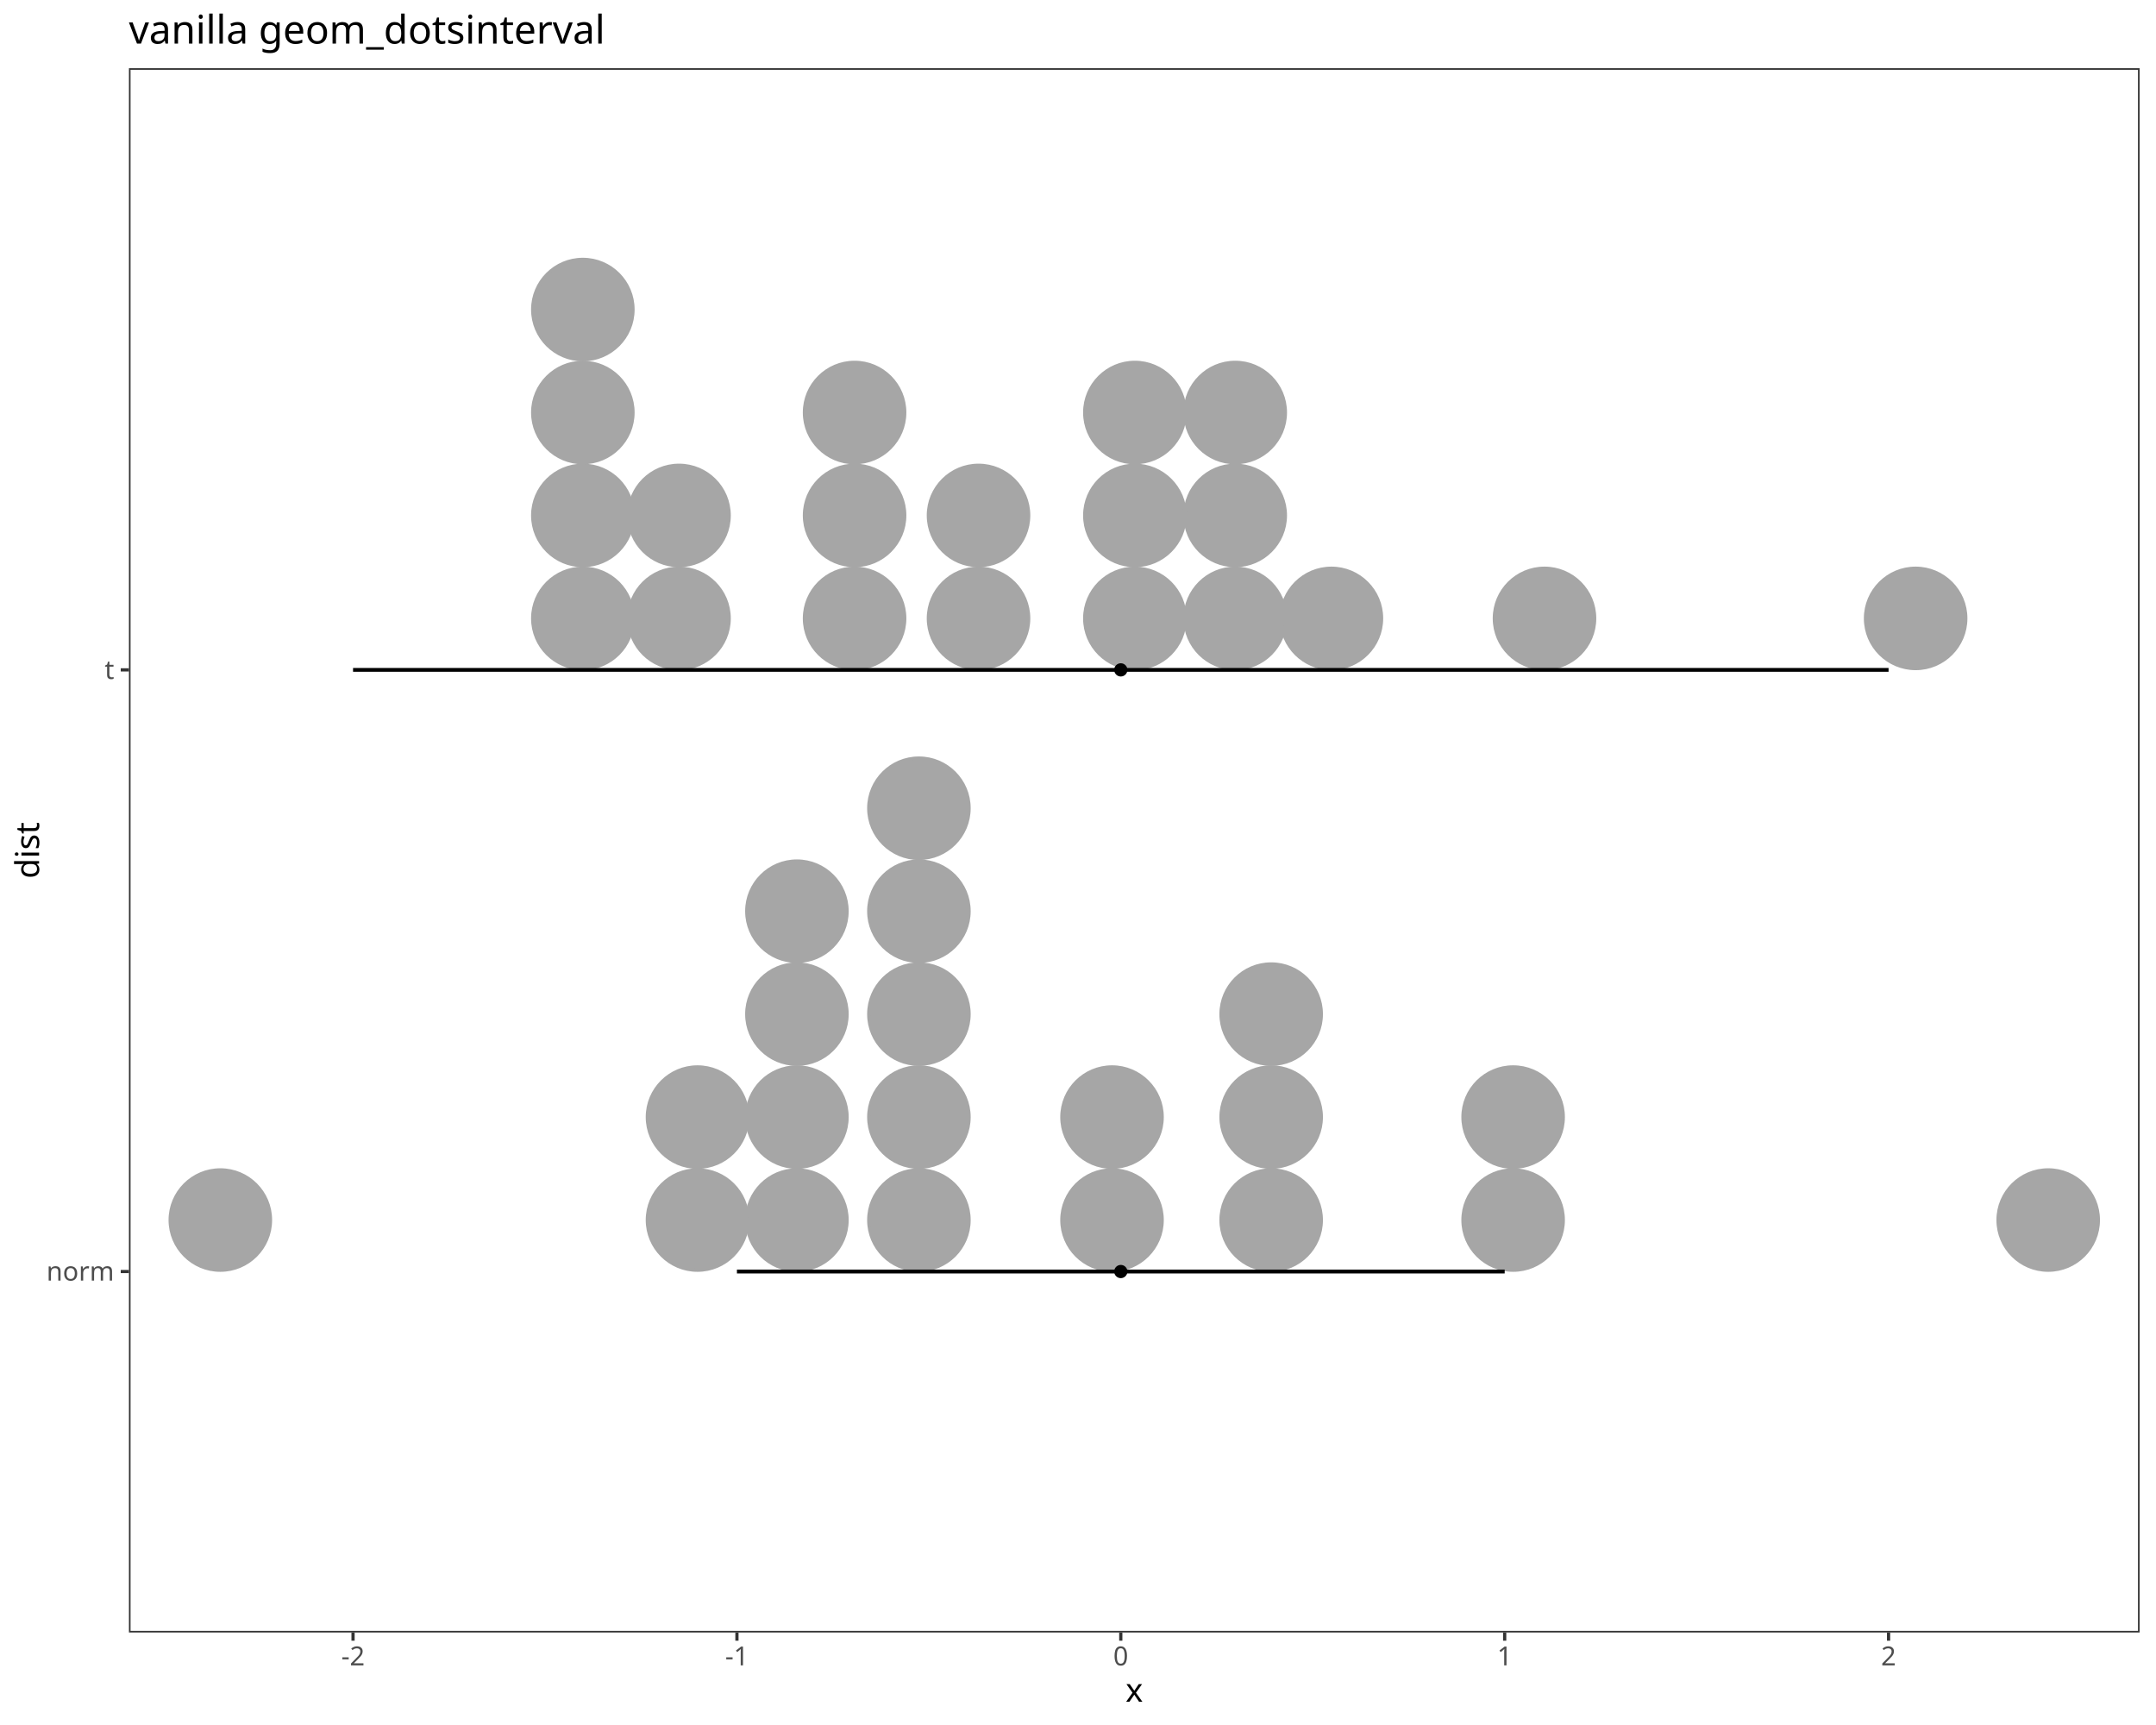
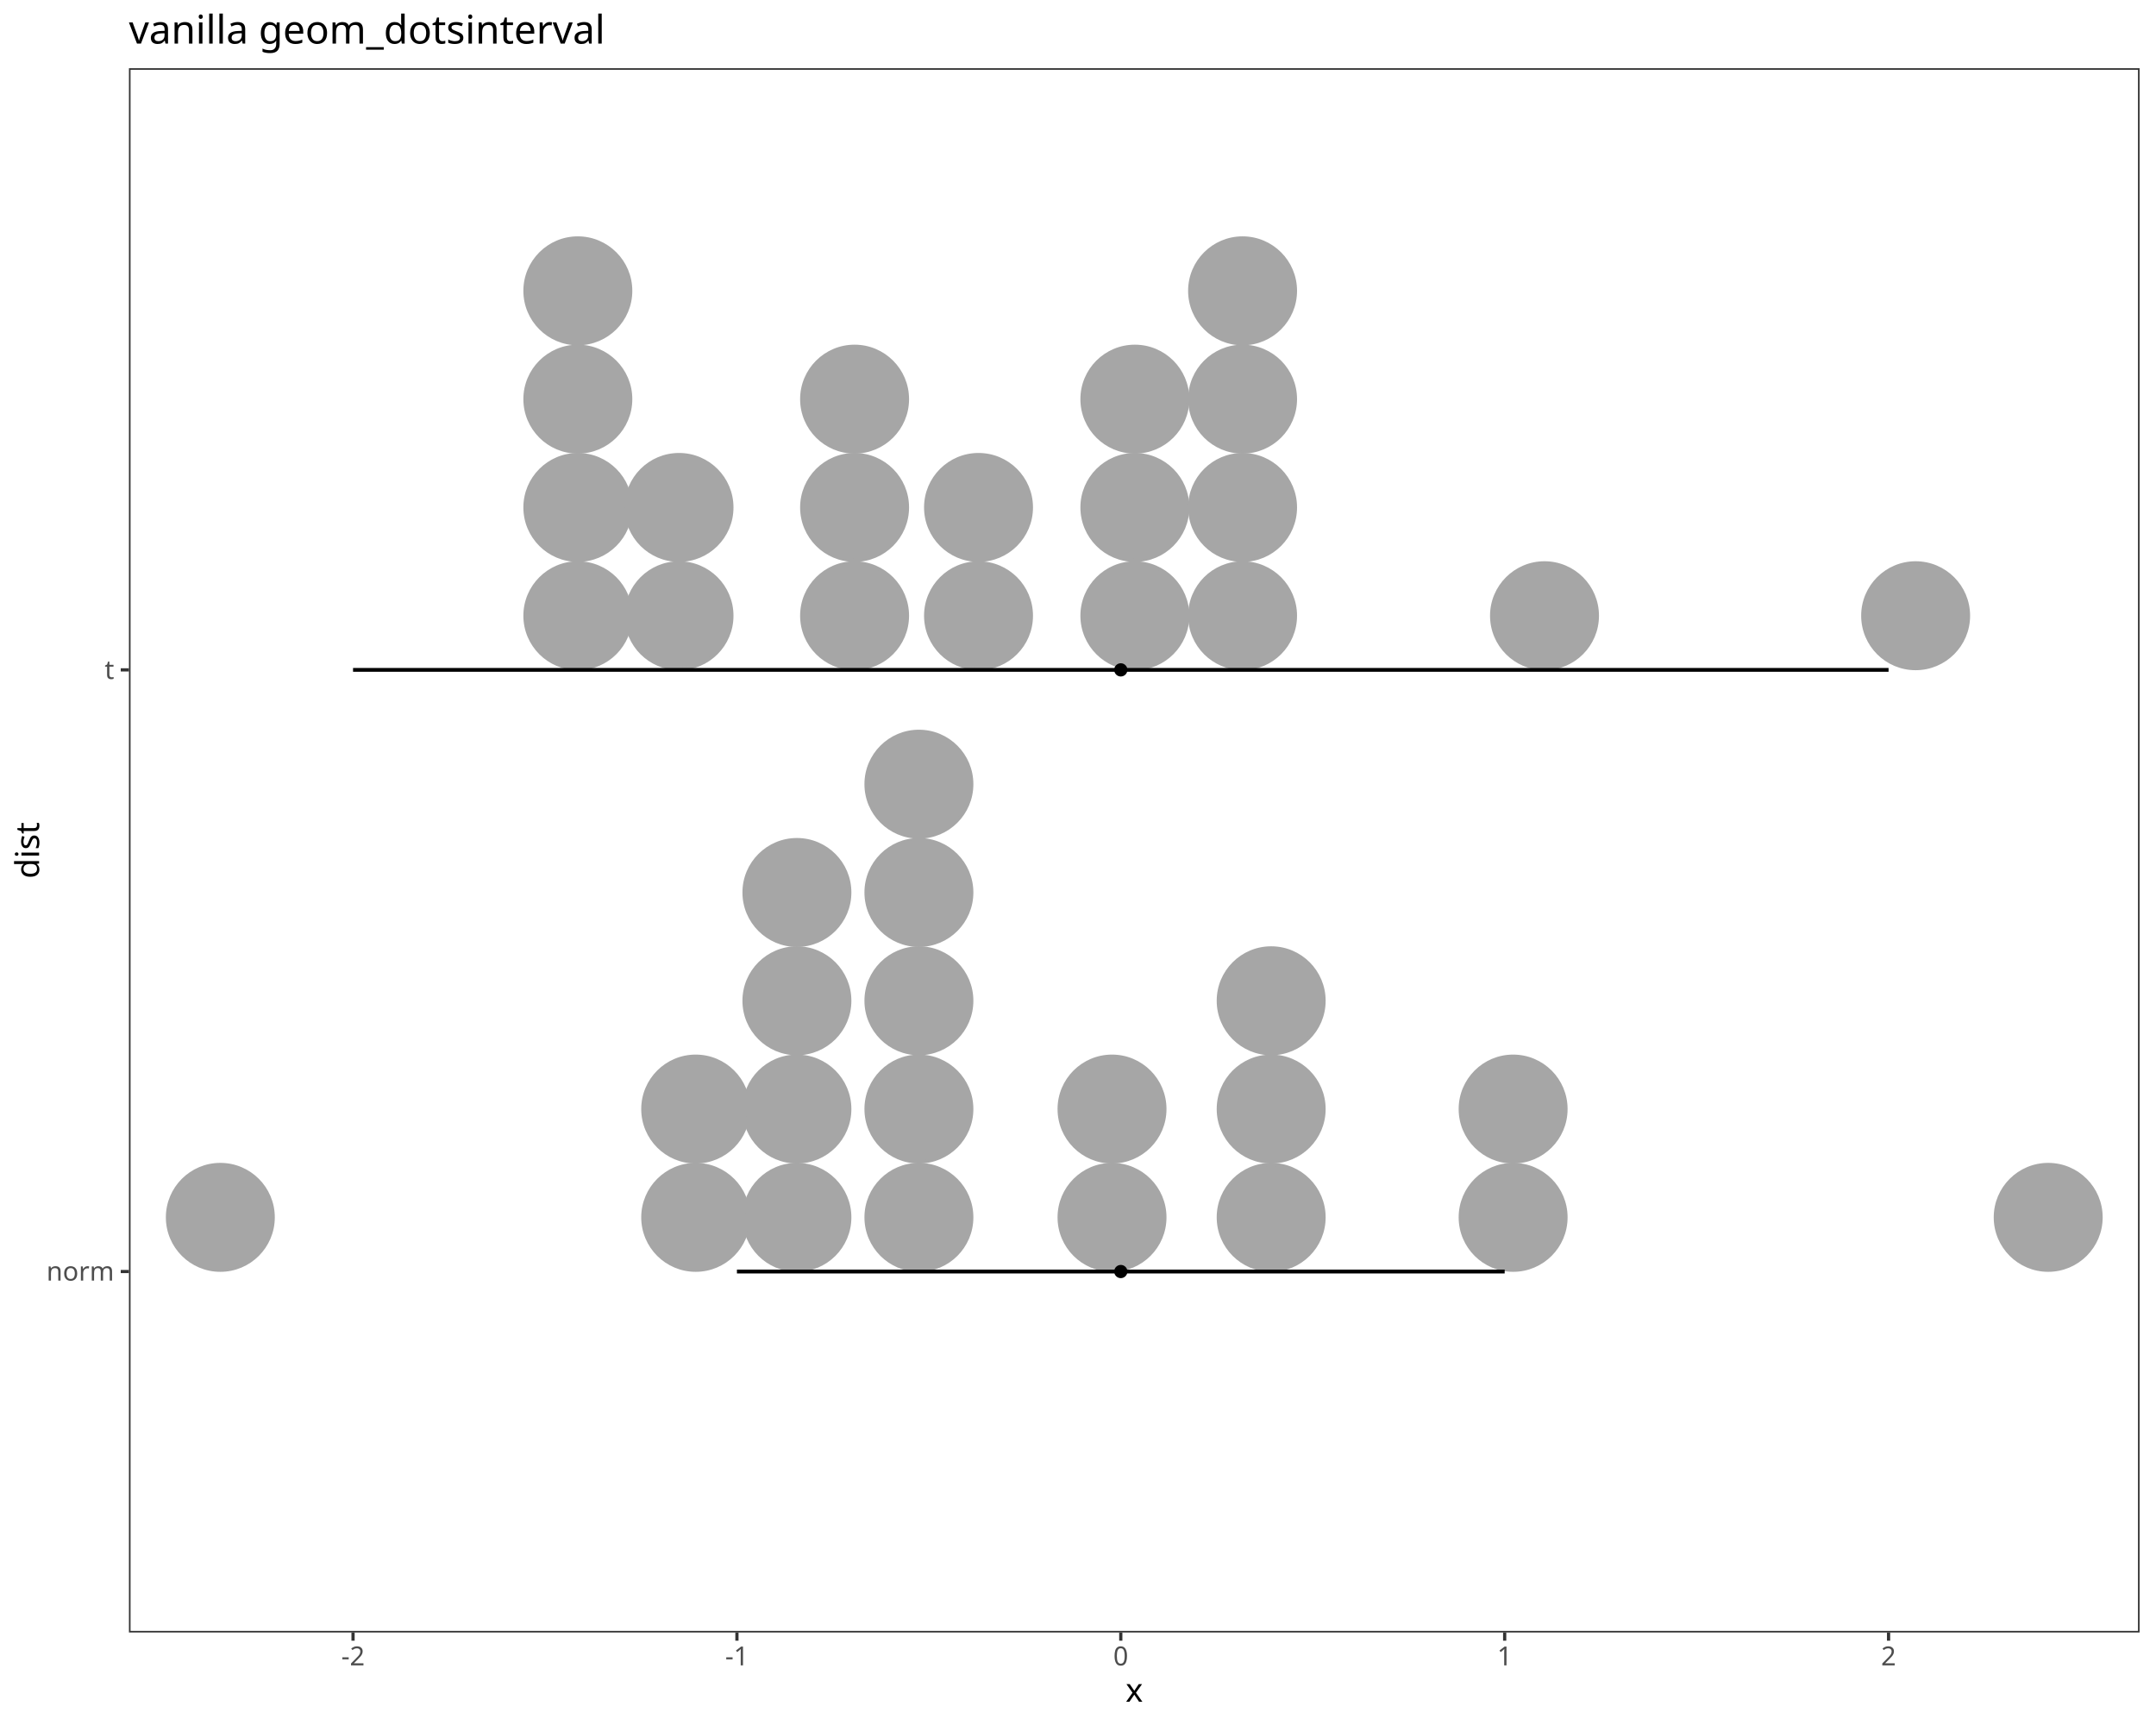
<svg xmlns="http://www.w3.org/2000/svg" class="svglite" data-engine-version="2.0" width="720.00pt" height="576.00pt" viewBox="0 0 720.00 576.00">
  <defs>
    <style type="text/css">
    .svglite line, .svglite polyline, .svglite polygon, .svglite path, .svglite rect, .svglite circle {
      fill: none;
      stroke: #000000;
      stroke-linecap: round;
      stroke-linejoin: round;
      stroke-miterlimit: 10.00;
    }
  </style>
  </defs>
  <rect width="100%" height="100%" style="stroke: none; fill: #FFFFFF;" />
  <defs>
    <clipPath id="cpMC4wMHw3MjAuMDB8MC4wMHw1NzYuMDA=">
      <rect x="0.00" y="0.00" width="720.00" height="576.00" />
    </clipPath>
  </defs>
  <g clip-path="url(#cpMC4wMHw3MjAuMDB8MC4wMHw1NzYuMDA=)">
    <rect x="0.00" y="0.00" width="720.00" height="576.00" style="stroke-width: 1.07; stroke: #FFFFFF; fill: #FFFFFF;" />
  </g>
  <defs>
    <clipPath id="cpNDMuMDZ8NzE0LjUyfDIyLjc4fDU0NS4xMQ==">
      <rect x="43.06" y="22.78" width="671.46" height="522.33" />
    </clipPath>
  </defs>
  <g clip-path="url(#cpNDMuMDZ8NzE0LjUyfDIyLjc4fDU0NS4xMQ==)">
    <rect x="43.06" y="22.78" width="671.46" height="522.33" style="stroke-width: 1.07; stroke: none; fill: #FFFFFF;" />
-     <circle cx="73.58" cy="407.39" r="16.76" style="stroke-width: 1.06; stroke: #A6A6A6; fill: #A6A6A6;" />
-     <circle cx="232.93" cy="407.39" r="16.76" style="stroke-width: 1.06; stroke: #A6A6A6; fill: #A6A6A6;" />
-     <circle cx="232.93" cy="373.01" r="16.76" style="stroke-width: 1.06; stroke: #A6A6A6; fill: #A6A6A6;" />
-     <circle cx="266.13" cy="407.39" r="16.76" style="stroke-width: 1.06; stroke: #A6A6A6; fill: #A6A6A6;" />
-     <circle cx="266.13" cy="373.01" r="16.76" style="stroke-width: 1.06; stroke: #A6A6A6; fill: #A6A6A6;" />
-     <circle cx="266.13" cy="338.63" r="16.76" style="stroke-width: 1.06; stroke: #A6A6A6; fill: #A6A6A6;" />
-     <circle cx="266.13" cy="304.26" r="16.76" style="stroke-width: 1.06; stroke: #A6A6A6; fill: #A6A6A6;" />
-     <circle cx="306.87" cy="407.39" r="16.76" style="stroke-width: 1.06; stroke: #A6A6A6; fill: #A6A6A6;" />
-     <circle cx="306.87" cy="373.01" r="16.76" style="stroke-width: 1.06; stroke: #A6A6A6; fill: #A6A6A6;" />
-     <circle cx="306.87" cy="338.63" r="16.76" style="stroke-width: 1.06; stroke: #A6A6A6; fill: #A6A6A6;" />
-     <circle cx="306.87" cy="304.26" r="16.76" style="stroke-width: 1.06; stroke: #A6A6A6; fill: #A6A6A6;" />
-     <circle cx="306.87" cy="269.88" r="16.76" style="stroke-width: 1.06; stroke: #A6A6A6; fill: #A6A6A6;" />
-     <circle cx="371.36" cy="407.39" r="16.76" style="stroke-width: 1.06; stroke: #A6A6A6; fill: #A6A6A6;" />
-     <circle cx="371.36" cy="373.01" r="16.76" style="stroke-width: 1.06; stroke: #A6A6A6; fill: #A6A6A6;" />
-     <circle cx="424.51" cy="407.39" r="16.76" style="stroke-width: 1.06; stroke: #A6A6A6; fill: #A6A6A6;" />
-     <circle cx="424.51" cy="373.01" r="16.76" style="stroke-width: 1.06; stroke: #A6A6A6; fill: #A6A6A6;" />
-     <circle cx="424.51" cy="338.63" r="16.76" style="stroke-width: 1.06; stroke: #A6A6A6; fill: #A6A6A6;" />
-     <circle cx="505.31" cy="407.39" r="16.76" style="stroke-width: 1.06; stroke: #A6A6A6; fill: #A6A6A6;" />
-     <circle cx="505.31" cy="373.01" r="16.76" style="stroke-width: 1.06; stroke: #A6A6A6; fill: #A6A6A6;" />
-     <circle cx="684.00" cy="407.39" r="16.76" style="stroke-width: 1.06; stroke: #A6A6A6; fill: #A6A6A6;" />
-     <circle cx="194.64" cy="206.49" r="16.76" style="stroke-width: 1.06; stroke: #A6A6A6; fill: #A6A6A6;" />
-     <circle cx="194.64" cy="172.11" r="16.76" style="stroke-width: 1.06; stroke: #A6A6A6; fill: #A6A6A6;" />
-     <circle cx="194.64" cy="137.74" r="16.76" style="stroke-width: 1.06; stroke: #A6A6A6; fill: #A6A6A6;" />
-     <circle cx="194.64" cy="103.36" r="16.76" style="stroke-width: 1.06; stroke: #A6A6A6; fill: #A6A6A6;" />
-     <circle cx="226.76" cy="206.49" r="16.76" style="stroke-width: 1.06; stroke: #A6A6A6; fill: #A6A6A6;" />
-     <circle cx="226.76" cy="172.11" r="16.76" style="stroke-width: 1.06; stroke: #A6A6A6; fill: #A6A6A6;" />
-     <circle cx="285.39" cy="206.49" r="16.76" style="stroke-width: 1.06; stroke: #A6A6A6; fill: #A6A6A6;" />
-     <circle cx="285.39" cy="172.11" r="16.76" style="stroke-width: 1.06; stroke: #A6A6A6; fill: #A6A6A6;" />
-     <circle cx="285.39" cy="137.74" r="16.76" style="stroke-width: 1.06; stroke: #A6A6A6; fill: #A6A6A6;" />
-     <circle cx="326.78" cy="206.49" r="16.76" style="stroke-width: 1.06; stroke: #A6A6A6; fill: #A6A6A6;" />
-     <circle cx="326.78" cy="172.11" r="16.76" style="stroke-width: 1.06; stroke: #A6A6A6; fill: #A6A6A6;" />
-     <circle cx="378.99" cy="206.49" r="16.76" style="stroke-width: 1.06; stroke: #A6A6A6; fill: #A6A6A6;" />
-     <circle cx="378.99" cy="172.11" r="16.76" style="stroke-width: 1.06; stroke: #A6A6A6; fill: #A6A6A6;" />
-     <circle cx="378.99" cy="137.74" r="16.76" style="stroke-width: 1.06; stroke: #A6A6A6; fill: #A6A6A6;" />
-     <circle cx="412.51" cy="206.49" r="16.76" style="stroke-width: 1.06; stroke: #A6A6A6; fill: #A6A6A6;" />
-     <circle cx="412.51" cy="172.11" r="16.76" style="stroke-width: 1.06; stroke: #A6A6A6; fill: #A6A6A6;" />
-     <circle cx="412.51" cy="137.74" r="16.76" style="stroke-width: 1.06; stroke: #A6A6A6; fill: #A6A6A6;" />
-     <circle cx="444.63" cy="206.49" r="16.76" style="stroke-width: 1.06; stroke: #A6A6A6; fill: #A6A6A6;" />
-     <circle cx="515.79" cy="206.49" r="16.76" style="stroke-width: 1.06; stroke: #A6A6A6; fill: #A6A6A6;" />
-     <circle cx="639.73" cy="206.49" r="16.76" style="stroke-width: 1.06; stroke: #A6A6A6; fill: #A6A6A6;" />
+     <circle cx="73.58" cy="406.49" r="17.66" style="stroke-width: 1.06; stroke: #A6A6A6; fill: #A6A6A6;" />
+     <circle cx="232.33" cy="406.49" r="17.66" style="stroke-width: 1.06; stroke: #A6A6A6; fill: #A6A6A6;" />
+     <circle cx="232.33" cy="370.33" r="17.66" style="stroke-width: 1.06; stroke: #A6A6A6; fill: #A6A6A6;" />
+     <circle cx="266.13" cy="406.49" r="17.66" style="stroke-width: 1.06; stroke: #A6A6A6; fill: #A6A6A6;" />
+     <circle cx="266.13" cy="370.33" r="17.66" style="stroke-width: 1.06; stroke: #A6A6A6; fill: #A6A6A6;" />
+     <circle cx="266.13" cy="334.17" r="17.66" style="stroke-width: 1.06; stroke: #A6A6A6; fill: #A6A6A6;" />
+     <circle cx="266.13" cy="298.01" r="17.66" style="stroke-width: 1.06; stroke: #A6A6A6; fill: #A6A6A6;" />
+     <circle cx="306.87" cy="406.49" r="17.66" style="stroke-width: 1.06; stroke: #A6A6A6; fill: #A6A6A6;" />
+     <circle cx="306.87" cy="370.33" r="17.66" style="stroke-width: 1.06; stroke: #A6A6A6; fill: #A6A6A6;" />
+     <circle cx="306.87" cy="334.17" r="17.66" style="stroke-width: 1.06; stroke: #A6A6A6; fill: #A6A6A6;" />
+     <circle cx="306.87" cy="298.01" r="17.66" style="stroke-width: 1.06; stroke: #A6A6A6; fill: #A6A6A6;" />
+     <circle cx="306.87" cy="261.85" r="17.66" style="stroke-width: 1.06; stroke: #A6A6A6; fill: #A6A6A6;" />
+     <circle cx="371.36" cy="406.49" r="17.66" style="stroke-width: 1.06; stroke: #A6A6A6; fill: #A6A6A6;" />
+     <circle cx="371.36" cy="370.33" r="17.66" style="stroke-width: 1.06; stroke: #A6A6A6; fill: #A6A6A6;" />
+     <circle cx="424.51" cy="406.49" r="17.66" style="stroke-width: 1.06; stroke: #A6A6A6; fill: #A6A6A6;" />
+     <circle cx="424.51" cy="370.33" r="17.66" style="stroke-width: 1.06; stroke: #A6A6A6; fill: #A6A6A6;" />
+     <circle cx="424.51" cy="334.17" r="17.66" style="stroke-width: 1.06; stroke: #A6A6A6; fill: #A6A6A6;" />
+     <circle cx="505.31" cy="406.49" r="17.66" style="stroke-width: 1.06; stroke: #A6A6A6; fill: #A6A6A6;" />
+     <circle cx="505.31" cy="370.33" r="17.66" style="stroke-width: 1.06; stroke: #A6A6A6; fill: #A6A6A6;" />
+     <circle cx="684.00" cy="406.49" r="17.66" style="stroke-width: 1.06; stroke: #A6A6A6; fill: #A6A6A6;" />
+     <circle cx="192.97" cy="205.60" r="17.66" style="stroke-width: 1.06; stroke: #A6A6A6; fill: #A6A6A6;" />
+     <circle cx="192.97" cy="169.44" r="17.66" style="stroke-width: 1.06; stroke: #A6A6A6; fill: #A6A6A6;" />
+     <circle cx="192.97" cy="133.28" r="17.66" style="stroke-width: 1.06; stroke: #A6A6A6; fill: #A6A6A6;" />
+     <circle cx="192.97" cy="97.11" r="17.66" style="stroke-width: 1.06; stroke: #A6A6A6; fill: #A6A6A6;" />
+     <circle cx="226.76" cy="205.60" r="17.66" style="stroke-width: 1.06; stroke: #A6A6A6; fill: #A6A6A6;" />
+     <circle cx="226.76" cy="169.44" r="17.66" style="stroke-width: 1.06; stroke: #A6A6A6; fill: #A6A6A6;" />
+     <circle cx="285.39" cy="205.60" r="17.66" style="stroke-width: 1.06; stroke: #A6A6A6; fill: #A6A6A6;" />
+     <circle cx="285.39" cy="169.44" r="17.66" style="stroke-width: 1.06; stroke: #A6A6A6; fill: #A6A6A6;" />
+     <circle cx="285.39" cy="133.28" r="17.66" style="stroke-width: 1.06; stroke: #A6A6A6; fill: #A6A6A6;" />
+     <circle cx="326.78" cy="205.60" r="17.66" style="stroke-width: 1.06; stroke: #A6A6A6; fill: #A6A6A6;" />
+     <circle cx="326.78" cy="169.44" r="17.66" style="stroke-width: 1.06; stroke: #A6A6A6; fill: #A6A6A6;" />
+     <circle cx="378.99" cy="205.60" r="17.66" style="stroke-width: 1.06; stroke: #A6A6A6; fill: #A6A6A6;" />
+     <circle cx="378.99" cy="169.44" r="17.66" style="stroke-width: 1.06; stroke: #A6A6A6; fill: #A6A6A6;" />
+     <circle cx="378.99" cy="133.28" r="17.66" style="stroke-width: 1.06; stroke: #A6A6A6; fill: #A6A6A6;" />
+     <circle cx="414.96" cy="205.60" r="17.66" style="stroke-width: 1.06; stroke: #A6A6A6; fill: #A6A6A6;" />
+     <circle cx="414.96" cy="169.44" r="17.66" style="stroke-width: 1.06; stroke: #A6A6A6; fill: #A6A6A6;" />
+     <circle cx="414.96" cy="133.28" r="17.66" style="stroke-width: 1.06; stroke: #A6A6A6; fill: #A6A6A6;" />
+     <circle cx="414.96" cy="97.11" r="17.66" style="stroke-width: 1.06; stroke: #A6A6A6; fill: #A6A6A6;" />
+     <circle cx="515.79" cy="205.60" r="17.66" style="stroke-width: 1.06; stroke: #A6A6A6; fill: #A6A6A6;" />
+     <circle cx="639.73" cy="205.60" r="17.66" style="stroke-width: 1.06; stroke: #A6A6A6; fill: #A6A6A6;" />
    <line x1="117.90" y1="223.68" x2="630.69" y2="223.68" style="stroke-width: 1.28; stroke-linecap: butt;" />
    <line x1="246.10" y1="424.58" x2="502.49" y2="424.58" style="stroke-width: 1.28; stroke-linecap: butt;" />
    <circle cx="374.29" cy="223.68" r="1.68" style="stroke-width: 1.06; fill: #000000;" />
    <circle cx="374.29" cy="424.58" r="1.68" style="stroke-width: 1.06; fill: #000000;" />
    <rect x="43.06" y="22.78" width="671.46" height="522.33" style="stroke-width: 1.07; stroke: #333333;" />
  </g>
  <g clip-path="url(#cpMC4wMHw3MjAuMDB8MC4wMHw1NzYuMDA=)">
    <text x="38.13" y="427.60" text-anchor="end" style="font-size: 8.80px; fill: #4D4D4D; font-family: sans;" textLength="20.05px" lengthAdjust="spacingAndGlyphs">norm</text>
    <text x="38.13" y="226.71" text-anchor="end" style="font-size: 8.80px; fill: #4D4D4D; font-family: sans;" textLength="2.44px" lengthAdjust="spacingAndGlyphs">t</text>
    <polyline points="40.32,424.58 43.06,424.58 " style="stroke-width: 1.07; stroke: #333333; stroke-linecap: butt;" />
    <polyline points="40.32,223.68 43.06,223.68 " style="stroke-width: 1.07; stroke: #333333; stroke-linecap: butt;" />
    <polyline points="117.90,547.85 117.90,545.11 " style="stroke-width: 1.07; stroke: #333333; stroke-linecap: butt;" />
    <polyline points="246.10,547.85 246.10,545.11 " style="stroke-width: 1.07; stroke: #333333; stroke-linecap: butt;" />
    <polyline points="374.29,547.85 374.29,545.11 " style="stroke-width: 1.07; stroke: #333333; stroke-linecap: butt;" />
    <polyline points="502.49,547.85 502.49,545.11 " style="stroke-width: 1.07; stroke: #333333; stroke-linecap: butt;" />
    <polyline points="630.69,547.85 630.69,545.11 " style="stroke-width: 1.07; stroke: #333333; stroke-linecap: butt;" />
    <text x="117.90" y="556.10" text-anchor="middle" style="font-size: 8.80px; fill: #4D4D4D; font-family: sans;" textLength="7.82px" lengthAdjust="spacingAndGlyphs">-2</text>
    <text x="246.10" y="556.10" text-anchor="middle" style="font-size: 8.80px; fill: #4D4D4D; font-family: sans;" textLength="7.82px" lengthAdjust="spacingAndGlyphs">-1</text>
    <text x="374.29" y="556.10" text-anchor="middle" style="font-size: 8.80px; fill: #4D4D4D; font-family: sans;" textLength="4.89px" lengthAdjust="spacingAndGlyphs">0</text>
    <text x="502.49" y="556.10" text-anchor="middle" style="font-size: 8.80px; fill: #4D4D4D; font-family: sans;" textLength="4.89px" lengthAdjust="spacingAndGlyphs">1</text>
    <text x="630.69" y="556.10" text-anchor="middle" style="font-size: 8.80px; fill: #4D4D4D; font-family: sans;" textLength="4.89px" lengthAdjust="spacingAndGlyphs">2</text>
    <text x="378.79" y="568.24" text-anchor="middle" style="font-size: 11.00px; font-family: sans;" textLength="5.50px" lengthAdjust="spacingAndGlyphs">x</text>
    <text transform="translate(13.05,283.95) rotate(-90)" text-anchor="middle" style="font-size: 11.00px; font-family: sans;" textLength="17.12px" lengthAdjust="spacingAndGlyphs">dist</text>
    <text x="43.06" y="14.56" style="font-size: 13.20px; font-family: sans;" textLength="148.97px" lengthAdjust="spacingAndGlyphs">vanilla geom_dotsinterval</text>
  </g>
</svg>
